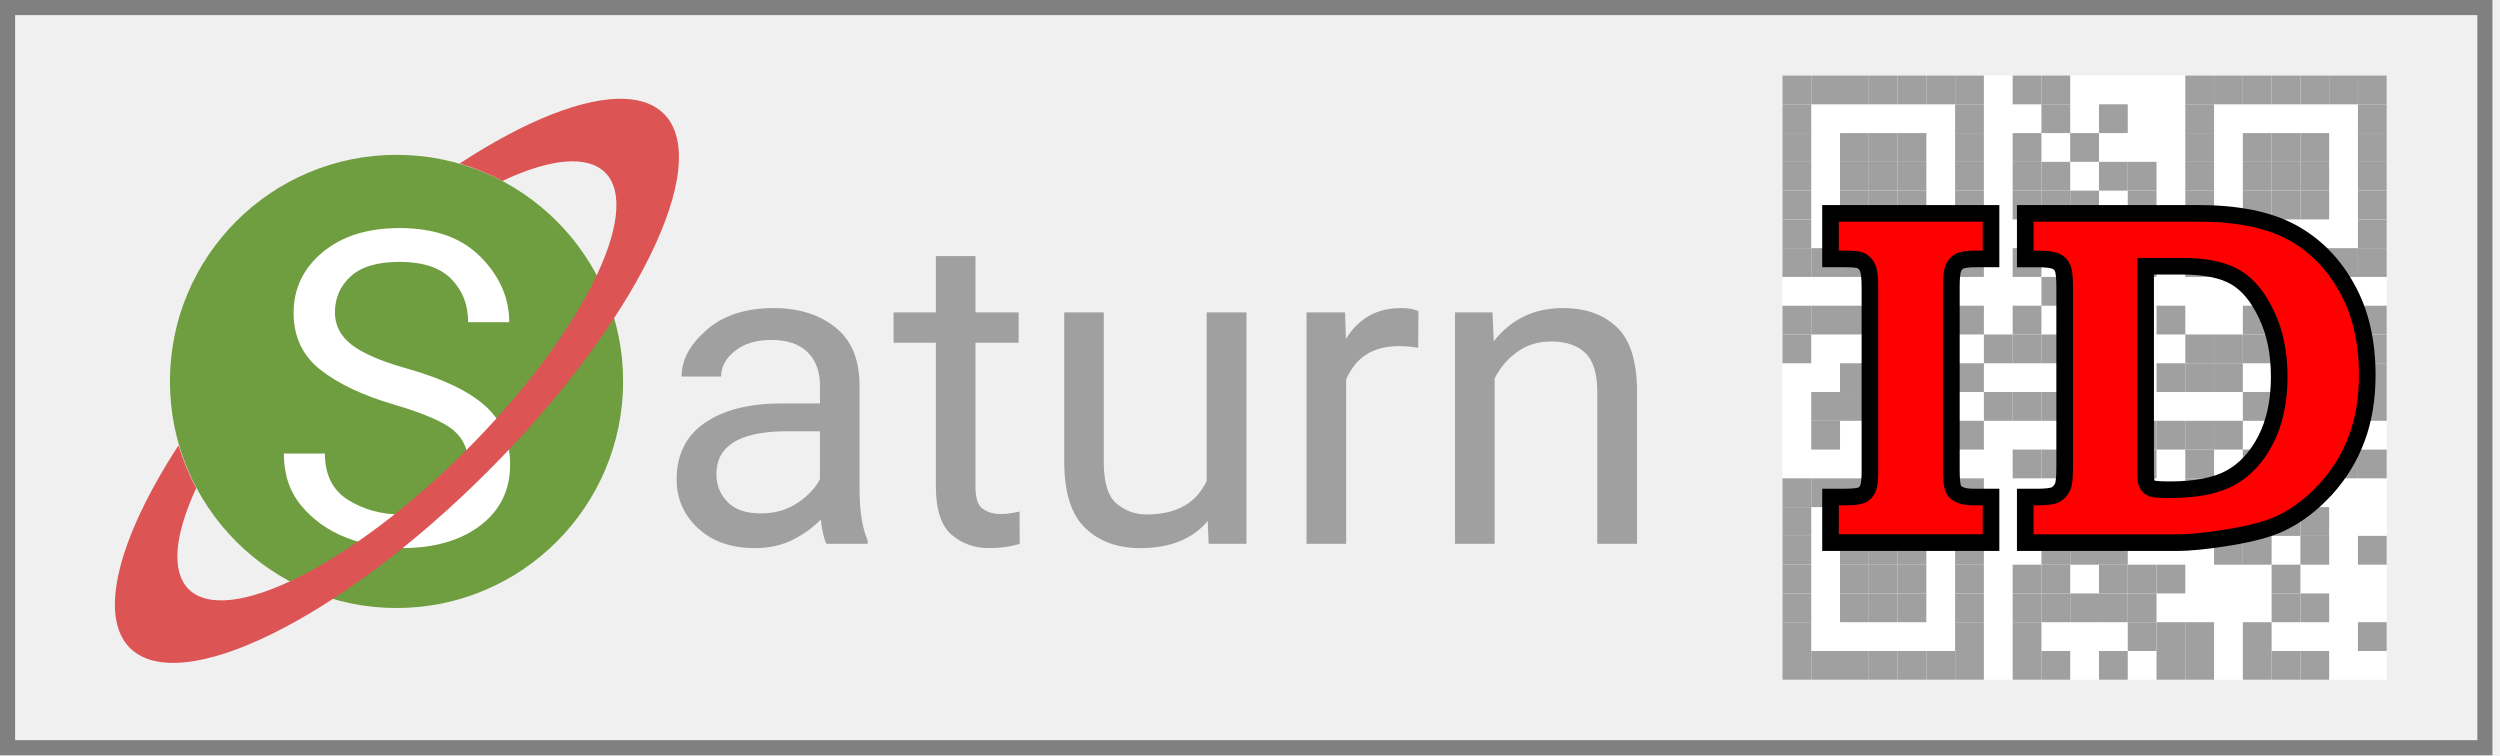
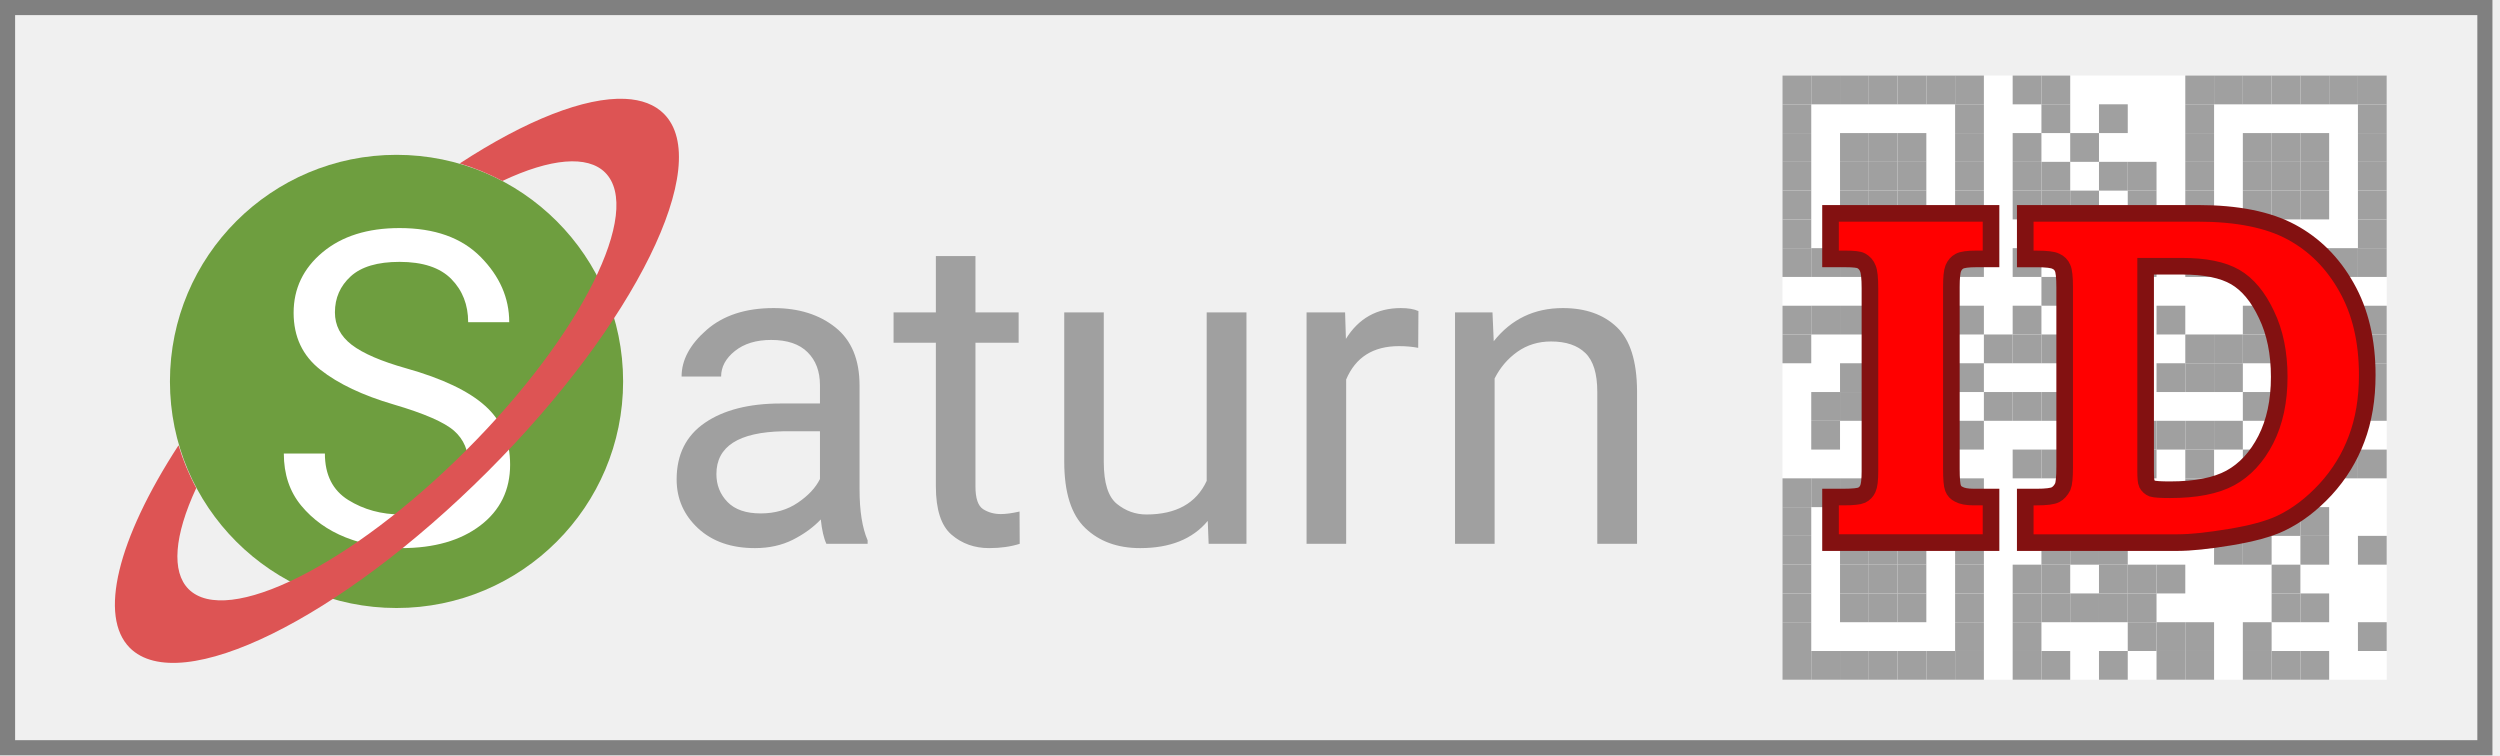
<svg xmlns="http://www.w3.org/2000/svg" width="331" height="100">
  <svg x="10" y="8" width="210" height="85" viewBox="0 0 420 170">
    <g>
      <circle cx="85" cy="85" r="60" fill="#6e9e3f" />
      <text x="85" y="128" font-family="Roboto" font-size="116" text-anchor="middle" fill="#ffffff">S</text>
      <text x="153" y="128" font-family="Roboto" font-size="116" text-anchor="start" fill="#a0a0a0">aturn</text>
    </g>
    <path fill="#dd5454" d="M 145.528,10.175 A 34,100 45 0 0 101.746,27.277 c 3.9,1.161 7.678,2.717 11.273,4.648 a 26,78 45 0 1 27.213,-2.248 26,78 45 0 1 -36.77,73.539 26,78 45 0 1 -73.539,36.77 26,78 45 0 1 2.043,-26.752 c -1.949,-3.608 -3.519,-7.402 -4.691,-11.318 A 34,100 45 0 0 14.367,155.542 34,100 45 0 0 109.121,108.872 34,100 45 0 0 155.789,14.12 34,100 45 0 0 145.528,10.175 Z" />
  </svg>
  <svg x="236" y="10" width="80" height="80" viewBox="32 32 168 168">
    <rect x="32" y="32" width="168" height="168" fill="white" />
    <defs>
      <rect id="p" width="8" height="8" />
    </defs>
    <g fill="#a0a0a0">
      <use href="#p" x="32" y="32" />
      <use href="#p" x="32" y="40" />
      <use href="#p" x="32" y="48" />
      <use href="#p" x="32" y="56" />
      <use href="#p" x="32" y="64" />
      <use href="#p" x="32" y="72" />
      <use href="#p" x="32" y="80" />
      <use href="#p" x="32" y="96" />
      <use href="#p" x="32" y="104" />
      <use href="#p" x="32" y="144" />
      <use href="#p" x="32" y="152" />
      <use href="#p" x="32" y="160" />
      <use href="#p" x="32" y="168" />
      <use href="#p" x="32" y="176" />
      <use href="#p" x="32" y="184" />
      <use href="#p" x="32" y="192" />
      <use href="#p" x="40" y="32" />
      <use href="#p" x="40" y="80" />
      <use href="#p" x="40" y="96" />
      <use href="#p" x="40" y="120" />
      <use href="#p" x="40" y="128" />
      <use href="#p" x="40" y="144" />
      <use href="#p" x="40" y="192" />
      <use href="#p" x="48" y="32" />
      <use href="#p" x="48" y="48" />
      <use href="#p" x="48" y="56" />
      <use href="#p" x="48" y="64" />
      <use href="#p" x="48" y="80" />
      <use href="#p" x="48" y="96" />
      <use href="#p" x="48" y="112" />
      <use href="#p" x="48" y="120" />
      <use href="#p" x="48" y="144" />
      <use href="#p" x="48" y="160" />
      <use href="#p" x="48" y="168" />
      <use href="#p" x="48" y="176" />
      <use href="#p" x="48" y="192" />
      <use href="#p" x="56" y="32" />
      <use href="#p" x="56" y="48" />
      <use href="#p" x="56" y="56" />
      <use href="#p" x="56" y="64" />
      <use href="#p" x="56" y="80" />
      <use href="#p" x="56" y="96" />
      <use href="#p" x="56" y="104" />
      <use href="#p" x="56" y="120" />
      <use href="#p" x="56" y="128" />
      <use href="#p" x="56" y="144" />
      <use href="#p" x="56" y="160" />
      <use href="#p" x="56" y="168" />
      <use href="#p" x="56" y="176" />
      <use href="#p" x="56" y="192" />
      <use href="#p" x="64" y="32" />
      <use href="#p" x="64" y="48" />
      <use href="#p" x="64" y="56" />
      <use href="#p" x="64" y="64" />
      <use href="#p" x="64" y="80" />
      <use href="#p" x="64" y="128" />
      <use href="#p" x="64" y="144" />
      <use href="#p" x="64" y="160" />
      <use href="#p" x="64" y="168" />
      <use href="#p" x="64" y="176" />
      <use href="#p" x="64" y="192" />
      <use href="#p" x="72" y="32" />
      <use href="#p" x="72" y="80" />
      <use href="#p" x="72" y="104" />
      <use href="#p" x="72" y="120" />
      <use href="#p" x="72" y="144" />
      <use href="#p" x="72" y="192" />
      <use href="#p" x="80" y="32" />
      <use href="#p" x="80" y="40" />
      <use href="#p" x="80" y="48" />
      <use href="#p" x="80" y="56" />
      <use href="#p" x="80" y="64" />
      <use href="#p" x="80" y="72" />
      <use href="#p" x="80" y="80" />
      <use href="#p" x="80" y="96" />
      <use href="#p" x="80" y="112" />
      <use href="#p" x="80" y="128" />
      <use href="#p" x="80" y="144" />
      <use href="#p" x="80" y="152" />
      <use href="#p" x="80" y="160" />
      <use href="#p" x="80" y="168" />
      <use href="#p" x="80" y="176" />
      <use href="#p" x="80" y="184" />
      <use href="#p" x="80" y="192" />
      <use href="#p" x="88" y="104" />
      <use href="#p" x="88" y="120" />
      <use href="#p" x="96" y="32" />
      <use href="#p" x="96" y="48" />
      <use href="#p" x="96" y="56" />
      <use href="#p" x="96" y="64" />
      <use href="#p" x="96" y="80" />
      <use href="#p" x="96" y="96" />
      <use href="#p" x="96" y="104" />
      <use href="#p" x="96" y="120" />
      <use href="#p" x="96" y="136" />
      <use href="#p" x="96" y="168" />
      <use href="#p" x="96" y="176" />
      <use href="#p" x="96" y="184" />
      <use href="#p" x="96" y="192" />
      <use href="#p" x="104" y="32" />
      <use href="#p" x="104" y="40" />
      <use href="#p" x="104" y="56" />
      <use href="#p" x="104" y="64" />
      <use href="#p" x="104" y="88" />
      <use href="#p" x="104" y="104" />
      <use href="#p" x="104" y="120" />
      <use href="#p" x="104" y="136" />
      <use href="#p" x="104" y="152" />
      <use href="#p" x="104" y="160" />
      <use href="#p" x="104" y="168" />
      <use href="#p" x="104" y="176" />
      <use href="#p" x="104" y="192" />
      <use href="#p" x="112" y="48" />
      <use href="#p" x="112" y="64" />
      <use href="#p" x="112" y="80" />
      <use href="#p" x="112" y="88" />
      <use href="#p" x="112" y="96" />
      <use href="#p" x="112" y="104" />
      <use href="#p" x="112" y="120" />
      <use href="#p" x="112" y="128" />
      <use href="#p" x="112" y="152" />
      <use href="#p" x="112" y="160" />
      <use href="#p" x="112" y="176" />
      <use href="#p" x="120" y="40" />
      <use href="#p" x="120" y="56" />
      <use href="#p" x="120" y="72" />
      <use href="#p" x="120" y="120" />
      <use href="#p" x="120" y="128" />
      <use href="#p" x="120" y="136" />
      <use href="#p" x="120" y="144" />
      <use href="#p" x="120" y="160" />
      <use href="#p" x="120" y="168" />
      <use href="#p" x="120" y="176" />
      <use href="#p" x="120" y="192" />
      <use href="#p" x="128" y="56" />
      <use href="#p" x="128" y="64" />
      <use href="#p" x="128" y="80" />
      <use href="#p" x="128" y="128" />
      <use href="#p" x="128" y="136" />
      <use href="#p" x="128" y="168" />
      <use href="#p" x="128" y="176" />
      <use href="#p" x="128" y="184" />
      <use href="#p" x="136" y="96" />
      <use href="#p" x="136" y="112" />
      <use href="#p" x="136" y="128" />
      <use href="#p" x="136" y="168" />
      <use href="#p" x="136" y="184" />
      <use href="#p" x="136" y="192" />
      <use href="#p" x="144" y="32" />
      <use href="#p" x="144" y="40" />
      <use href="#p" x="144" y="48" />
      <use href="#p" x="144" y="56" />
      <use href="#p" x="144" y="64" />
      <use href="#p" x="144" y="72" />
      <use href="#p" x="144" y="80" />
      <use href="#p" x="144" y="104" />
      <use href="#p" x="144" y="112" />
      <use href="#p" x="144" y="128" />
      <use href="#p" x="144" y="136" />
      <use href="#p" x="144" y="144" />
      <use href="#p" x="144" y="184" />
      <use href="#p" x="144" y="192" />
      <use href="#p" x="152" y="32" />
      <use href="#p" x="152" y="80" />
      <use href="#p" x="152" y="104" />
      <use href="#p" x="152" y="112" />
      <use href="#p" x="152" y="128" />
      <use href="#p" x="152" y="152" />
      <use href="#p" x="152" y="160" />
      <use href="#p" x="160" y="32" />
      <use href="#p" x="160" y="48" />
      <use href="#p" x="160" y="56" />
      <use href="#p" x="160" y="64" />
      <use href="#p" x="160" y="80" />
      <use href="#p" x="160" y="96" />
      <use href="#p" x="160" y="104" />
      <use href="#p" x="160" y="120" />
      <use href="#p" x="160" y="136" />
      <use href="#p" x="160" y="144" />
      <use href="#p" x="160" y="152" />
      <use href="#p" x="160" y="160" />
      <use href="#p" x="160" y="184" />
      <use href="#p" x="160" y="192" />
      <use href="#p" x="168" y="32" />
      <use href="#p" x="168" y="48" />
      <use href="#p" x="168" y="56" />
      <use href="#p" x="168" y="64" />
      <use href="#p" x="168" y="80" />
      <use href="#p" x="168" y="96" />
      <use href="#p" x="168" y="120" />
      <use href="#p" x="168" y="128" />
      <use href="#p" x="168" y="152" />
      <use href="#p" x="168" y="168" />
      <use href="#p" x="168" y="176" />
      <use href="#p" x="168" y="192" />
      <use href="#p" x="176" y="32" />
      <use href="#p" x="176" y="48" />
      <use href="#p" x="176" y="56" />
      <use href="#p" x="176" y="64" />
      <use href="#p" x="176" y="80" />
      <use href="#p" x="176" y="96" />
      <use href="#p" x="176" y="104" />
      <use href="#p" x="176" y="152" />
      <use href="#p" x="176" y="160" />
      <use href="#p" x="176" y="176" />
      <use href="#p" x="176" y="192" />
      <use href="#p" x="184" y="32" />
      <use href="#p" x="184" y="80" />
      <use href="#p" x="184" y="112" />
      <use href="#p" x="184" y="136" />
      <use href="#p" x="192" y="32" />
      <use href="#p" x="192" y="40" />
      <use href="#p" x="192" y="48" />
      <use href="#p" x="192" y="56" />
      <use href="#p" x="192" y="64" />
      <use href="#p" x="192" y="72" />
      <use href="#p" x="192" y="80" />
      <use href="#p" x="192" y="96" />
      <use href="#p" x="192" y="104" />
      <use href="#p" x="192" y="112" />
      <use href="#p" x="192" y="120" />
      <use href="#p" x="192" y="136" />
      <use href="#p" x="192" y="160" />
      <use href="#p" x="192" y="184" />
    </g>
  </svg>
-   <g fill="#ff0000" stroke="#000000" stroke-width="2.2">
+   <g fill="#ff0000" stroke="#831111" stroke-width="2.2">
    <path d="m 242.362,28.247 h 21.25 v 6.031 h -1.938 q -1.688,0 -2.25,0.312 -0.531,0.281 -0.812,0.938 -0.25,0.625 -0.25,2.438 v 24.125 q 0,1.969 0.219,2.531 0.219,0.562 0.75,0.812 0.656,0.375 1.969,0.375 h 2.312 v 6.031 h -21.25 v -6.031 h 1.719 q 1.844,0 2.406,-0.25 0.562,-0.281 0.812,-0.844 0.281,-0.594 0.281,-2.312 v -24.219 q 0,-2.031 -0.281,-2.656 -0.25,-0.656 -0.875,-1 -0.438,-0.25 -2.125,-0.25 h -1.938 z" />
    <path d="m 268.143,28.247 h 22.844 q 7.781,0 12.375,2.469 4.594,2.469 7.312,7.312 2.75,4.844 2.75,11.625 0,4.719 -1.406,8.438 -1.375,3.719 -4.125,6.719 -2.75,2.969 -5.906,4.469 -2.375,1.125 -6.75,1.844 -4.344,0.719 -6.969,0.719 h -20.125 v -6.031 h 1.5 q 1.906,0 2.5,-0.312 0.594,-0.312 0.969,-1.062 0.25,-0.594 0.25,-2.594 v -23.812 q 0,-2 -0.281,-2.562 -0.25,-0.594 -0.875,-0.875 -0.594,-0.312 -2.562,-0.312 h -1.5 z m 15.938,7 v 27.094 q 0,1.375 0.156,1.688 0.25,0.469 0.719,0.656 0.5,0.156 2.344,0.156 5.125,0 8,-1.562 2.906,-1.594 4.688,-5.062 1.781,-3.5 1.781,-8.312 0,-4.75 -1.688,-8.25 -1.656,-3.531 -4.125,-4.969 -2.469,-1.438 -7.062,-1.438 z" />
  </g>
  <rect x="1" y="1" width="328" height="98" stroke="grey" stroke-width="2" fill="none" />
</svg>
